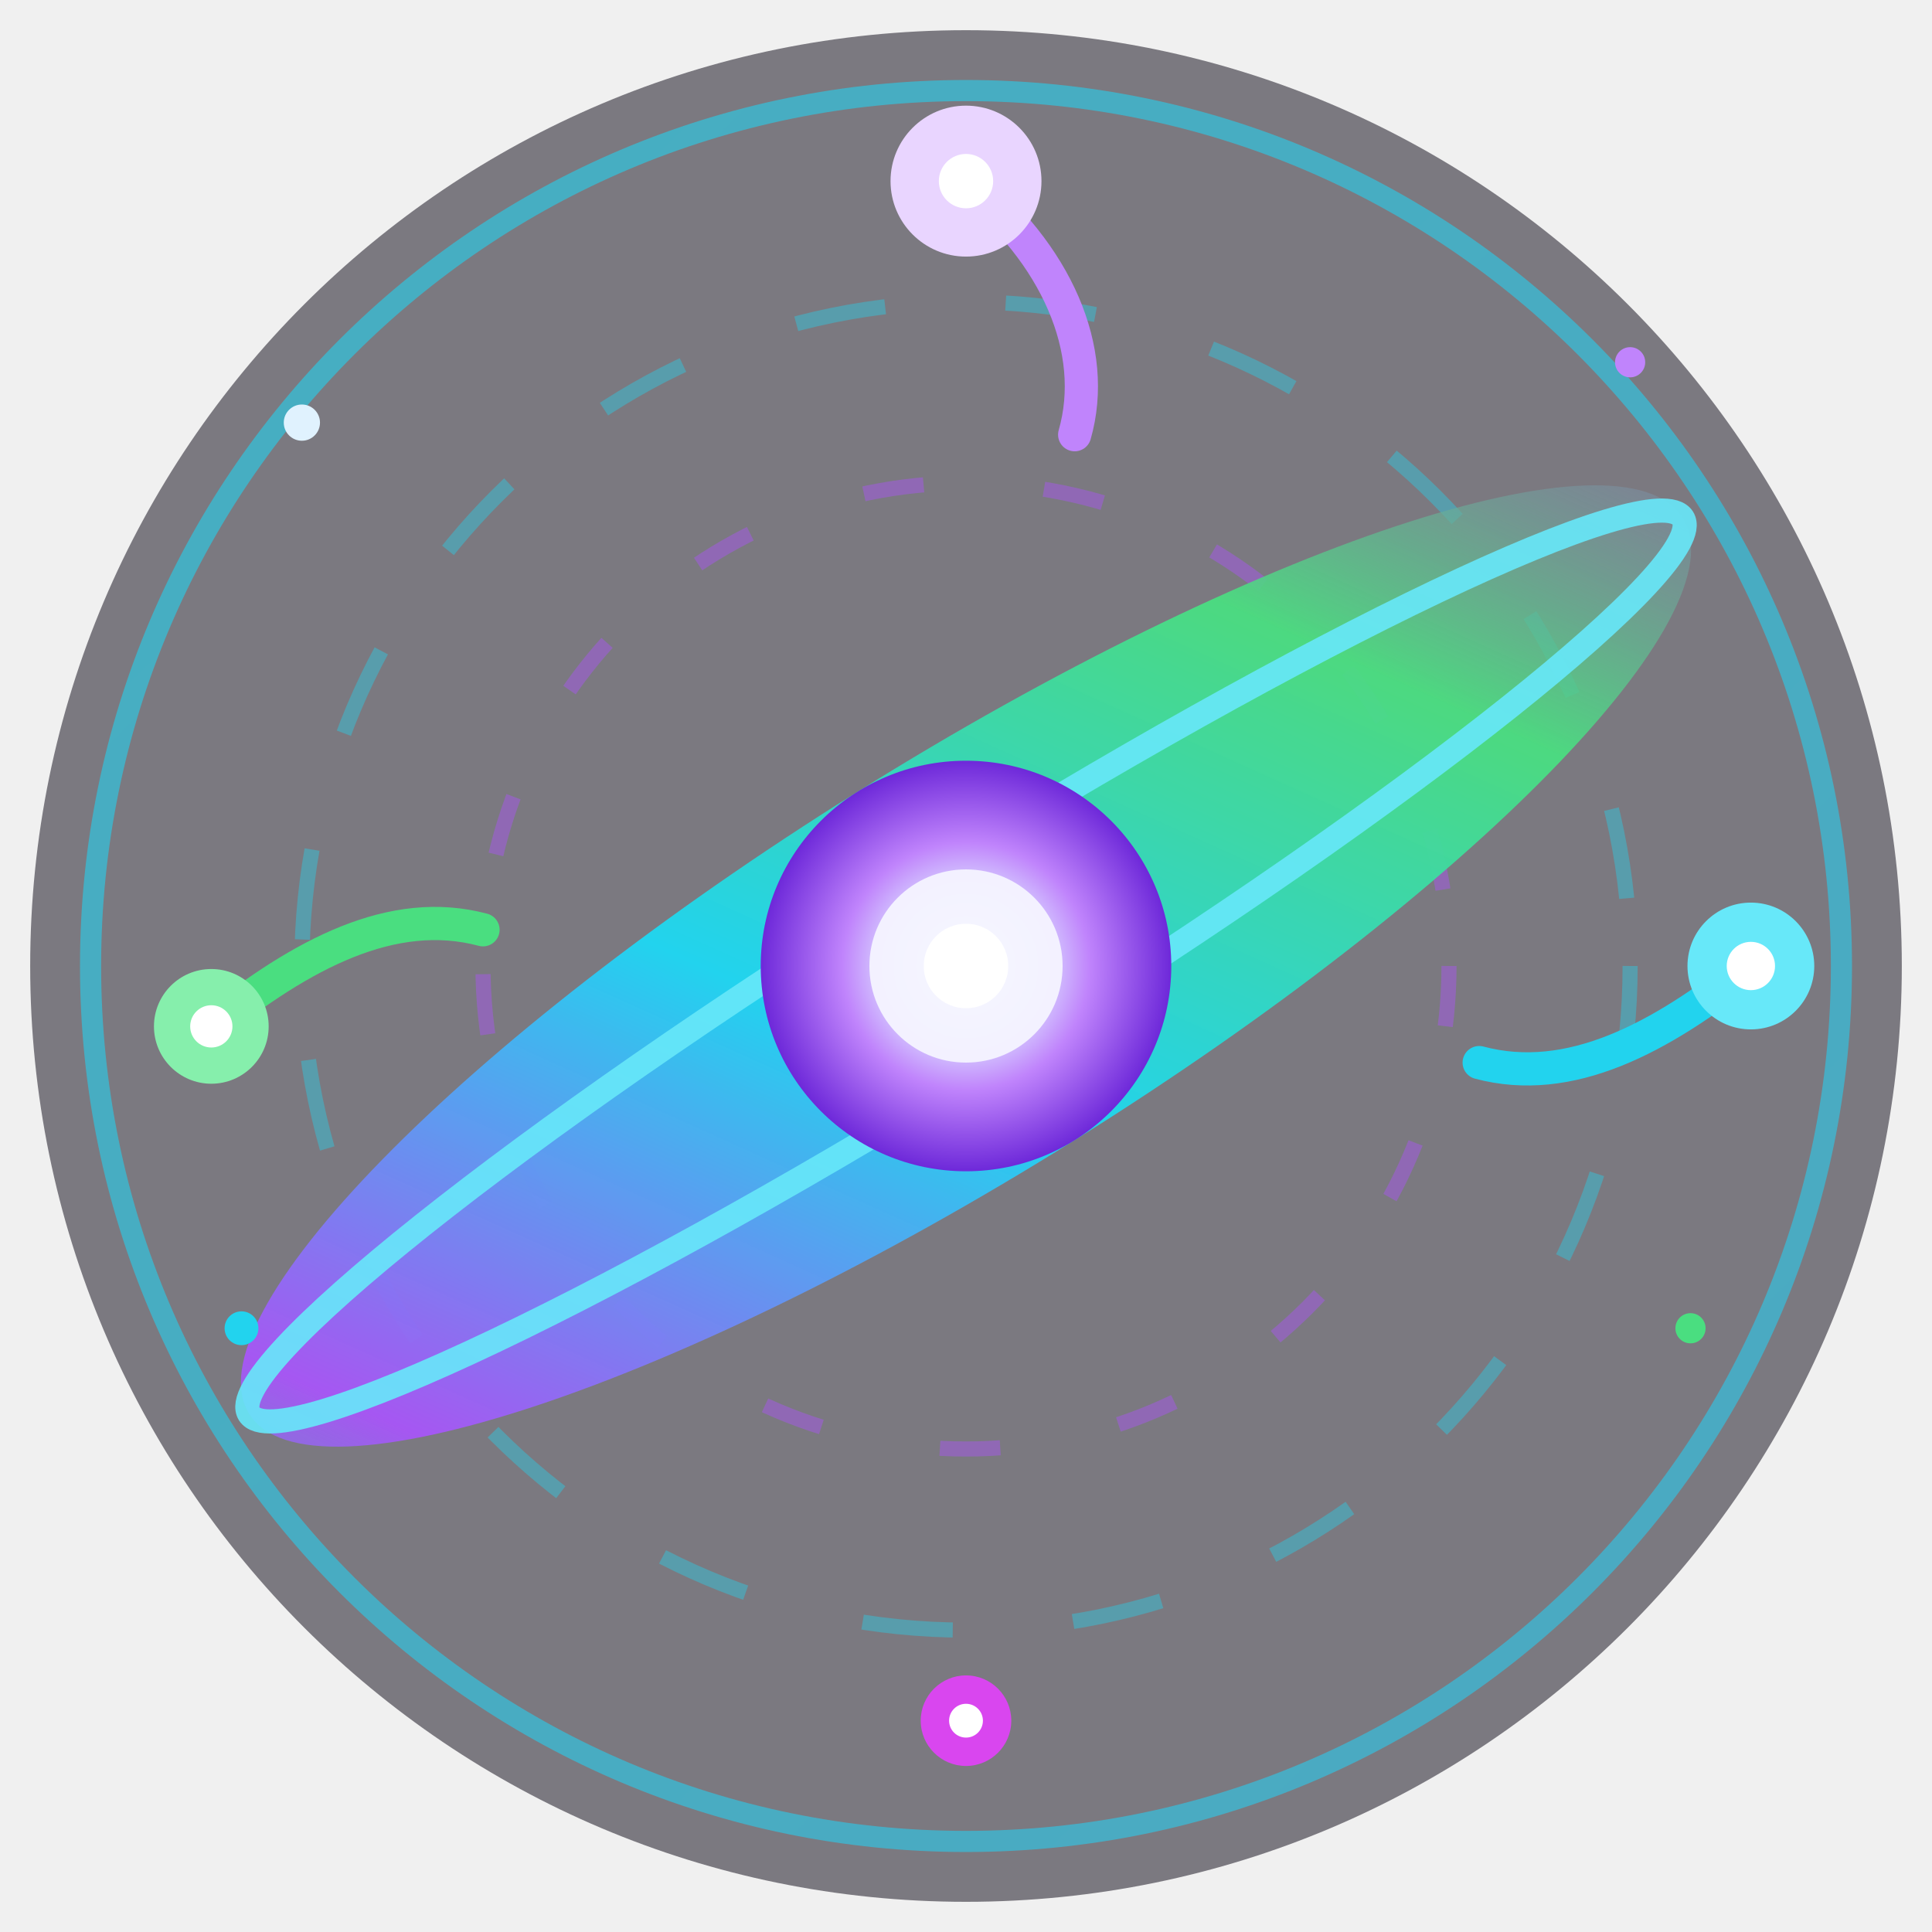
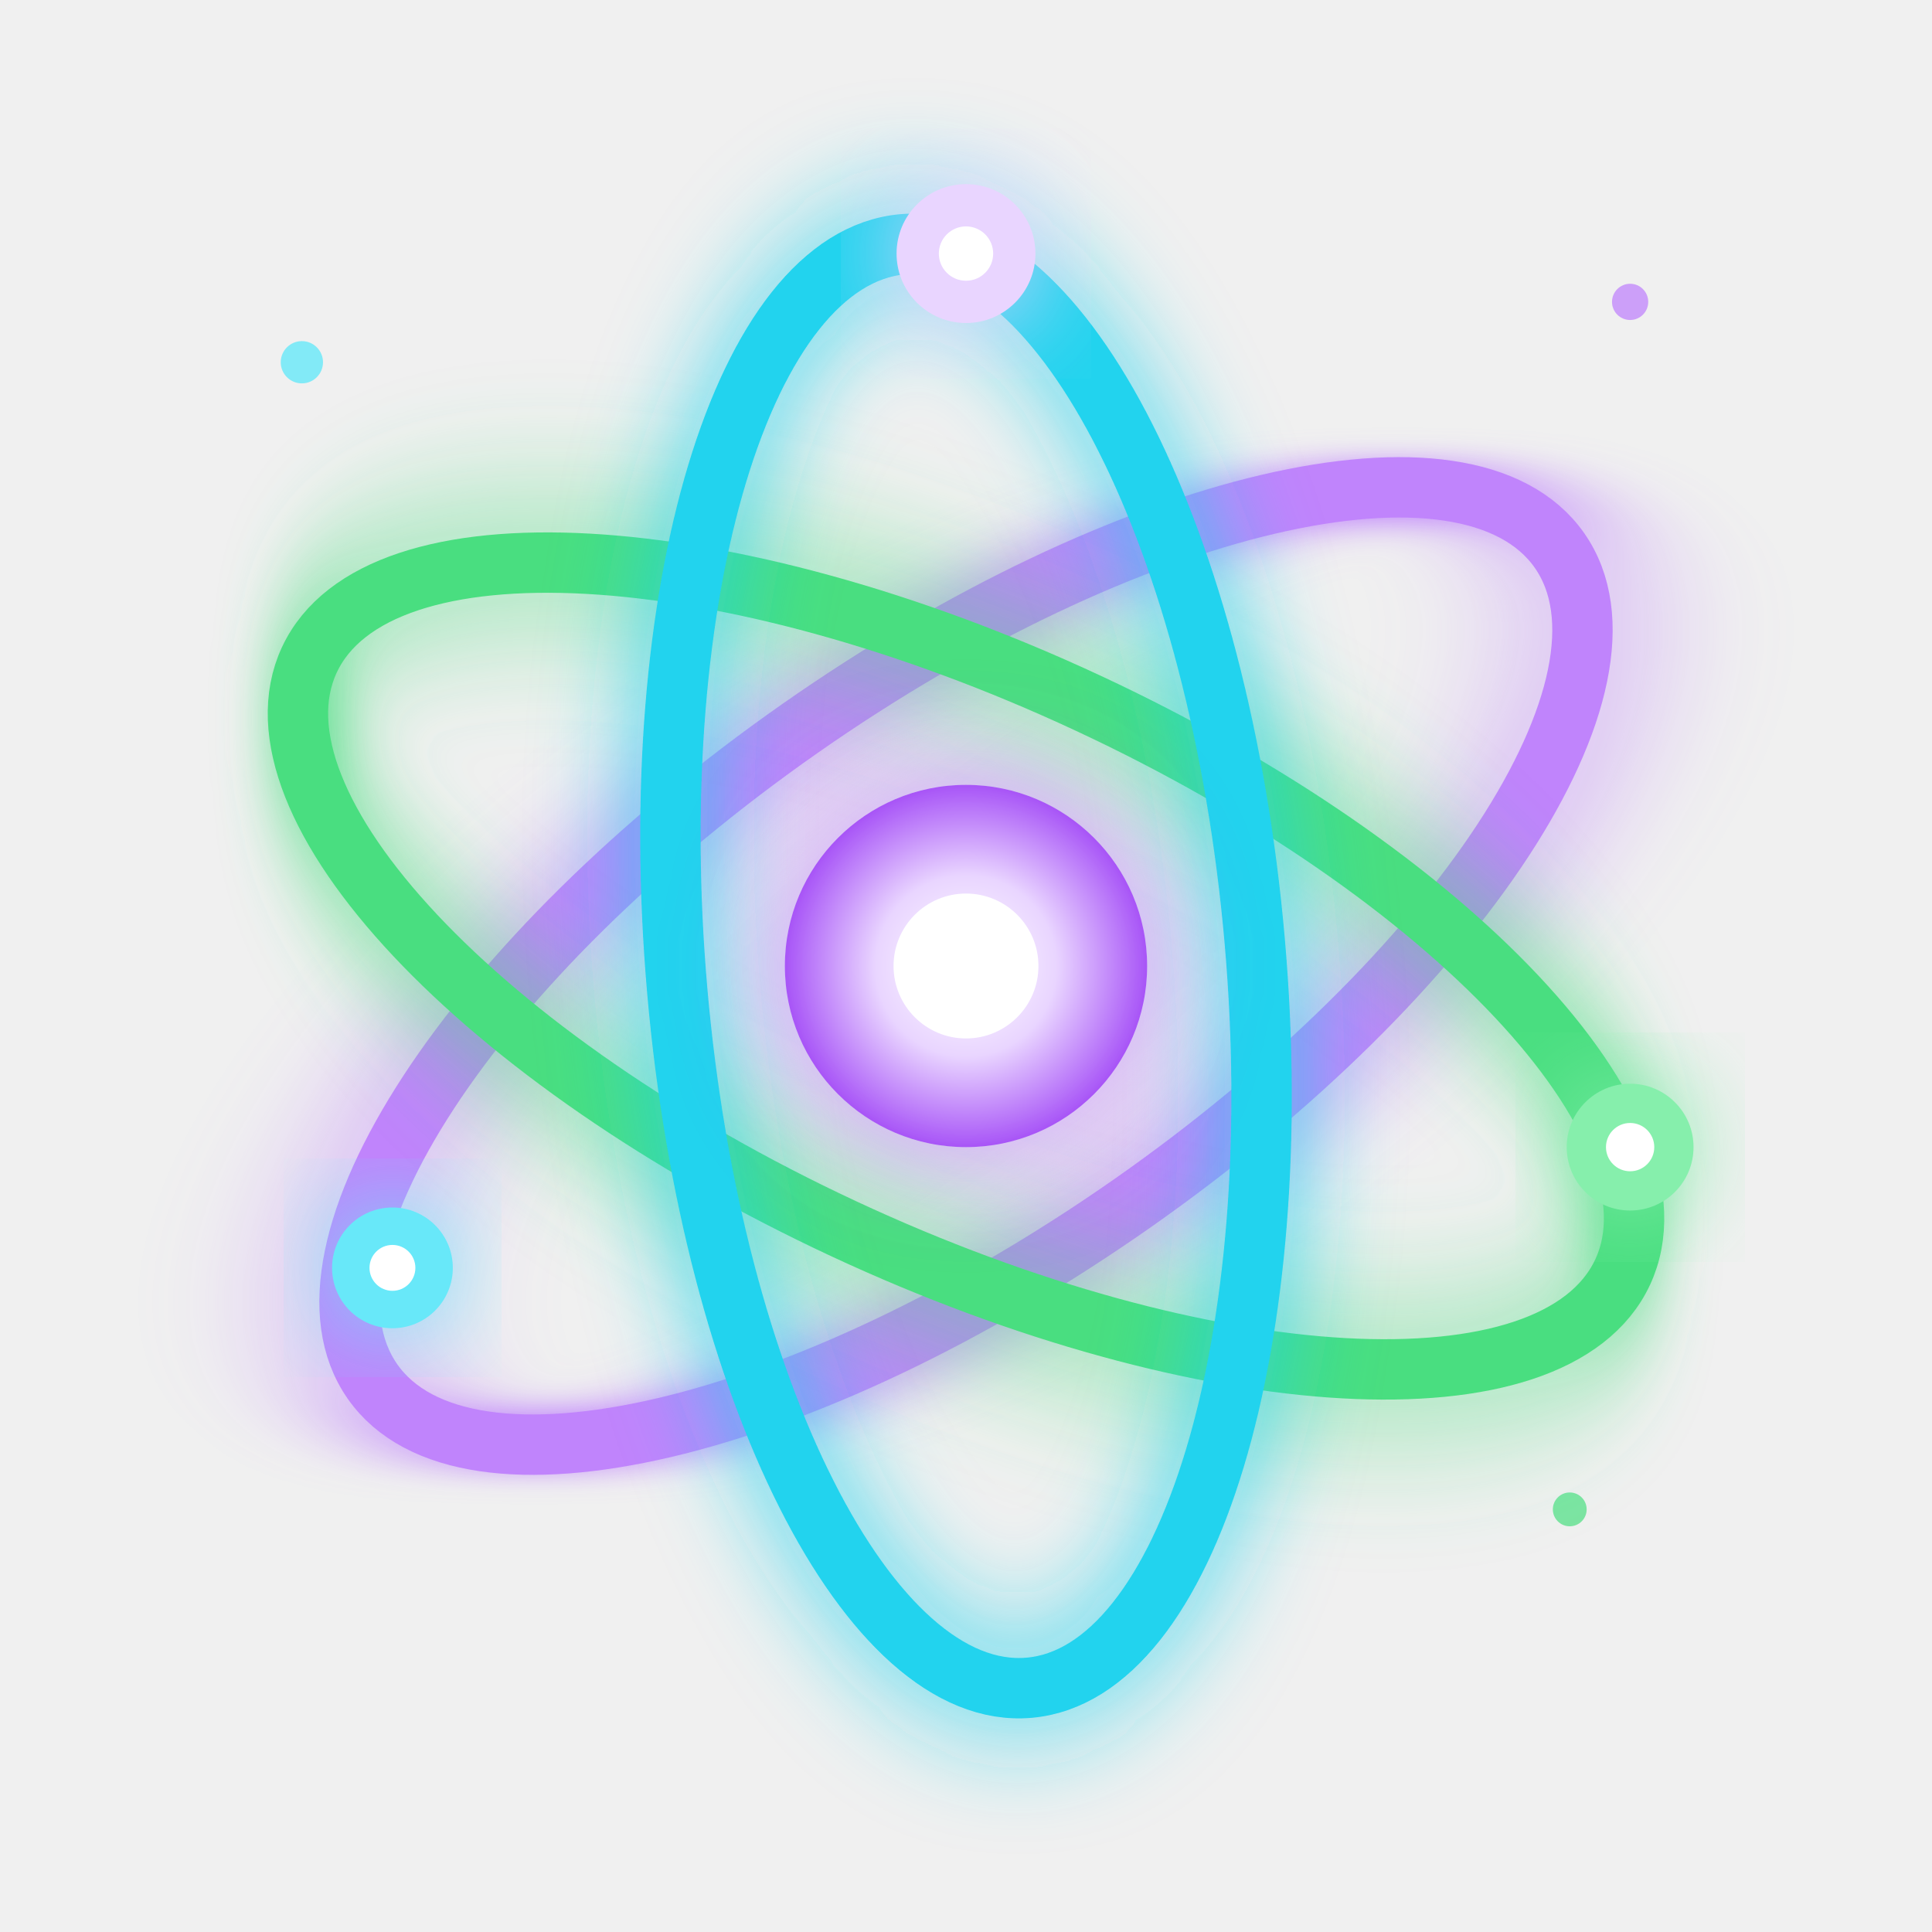
<svg xmlns="http://www.w3.org/2000/svg" viewBox="0 0 32 32" role="img" aria-label="Dev's Hub">
  <defs>
-     <linearGradient id="mw" x1="1" y1="26" x2="31" y2="6" gradientUnits="userSpaceOnUse">
-       <stop offset="0%" stop-color="#22d3ee" stop-opacity="0" />
-       <stop offset="20%" stop-color="#a855f7" stop-opacity="0.95" />
-       <stop offset="45%" stop-color="#22d3ee" stop-opacity="1" />
-       <stop offset="70%" stop-color="#4ade80" stop-opacity="0.95" />
-       <stop offset="100%" stop-color="#c026d3" stop-opacity="0" />
-     </linearGradient>
-     <linearGradient id="rg" x1="0" y1="0" x2="32" y2="32">
-       <stop offset="0%" stop-color="#22d3ee" />
-       <stop offset="50%" stop-color="#a855f7" />
-       <stop offset="100%" stop-color="#4ade80" />
-     </linearGradient>
+     <filter id="n" x="-40%" y="-40%" width="180%" height="180%">
+       <feGaussianBlur stdDeviation="0.9" result="b" />
+       <feMerge>
+         <feMergeNode in="b" />
+         <feMergeNode in="SourceGraphic" />
+       </feMerge>
+     </filter>
    <radialGradient id="c" cx="50%" cy="50%" r="50%">
-       <stop offset="0%" stop-color="#ffffff" />
-       <stop offset="30%" stop-color="#e0f2fe" />
-       <stop offset="60%" stop-color="#c084fc" />
-       <stop offset="100%" stop-color="#6d28d9" />
+       <stop offset="0%" stop-color="#fff" />
+       <stop offset="50%" stop-color="#e9d5ff" />
+       <stop offset="100%" stop-color="#a855f7" />
    </radialGradient>
  </defs>
-   <circle cx="16" cy="16" r="15.5" fill="#05010f" opacity="0.5" />
-   <circle cx="16" cy="16" r="14.5" fill="none" stroke="url(#rg)" stroke-width="0.35" opacity="0.6" />
-   <circle cx="16" cy="16" r="11" fill="none" stroke="#22d3ee" stroke-width="0.25" opacity="0.4" stroke-dasharray="1.5 2" />
-   <circle cx="16" cy="16" r="8" fill="none" stroke="#a855f7" stroke-width="0.25" opacity="0.45" stroke-dasharray="1 2" />
-   <ellipse cx="16" cy="16" rx="14" ry="3.4" transform="rotate(-32 16 16)" fill="url(#mw)" />
-   <ellipse cx="16" cy="16" rx="14" ry="1.6" transform="rotate(-32 16 16)" fill="none" stroke="#67e8f9" stroke-width="0.4" opacity="0.9" />
-   <circle cx="5" cy="7" r="0.3" fill="#e0f2fe" />
-   <circle cx="27" cy="6" r="0.25" fill="#c084fc" />
-   <circle cx="28" cy="22" r="0.25" fill="#4ade80" />
-   <circle cx="4" cy="22" r="0.28" fill="#22d3ee" />
+   <circle cx="5" cy="6" r="0.35" fill="#67e8f9" opacity="0.8" />
+   <circle cx="27" cy="5" r="0.3" fill="#c084fc" opacity="0.75" />
+   <circle cx="26" cy="25" r="0.28" fill="#4ade80" opacity="0.7" />
+   <ellipse cx="16" cy="16" rx="12" ry="4.8" transform="rotate(-35 16 16)" fill="none" stroke="#c084fc" stroke-width="1" filter="url(#n)" />
+   <ellipse cx="16" cy="16" rx="12" ry="4.8" transform="rotate(25 16 16)" fill="none" stroke="#4ade80" stroke-width="1" filter="url(#n)" />
+   <ellipse cx="16" cy="16" rx="12" ry="4.8" transform="rotate(85 16 16)" fill="none" stroke="#22d3ee" stroke-width="1" filter="url(#n)" />
  <g>
-     <animateTransform attributeName="transform" type="rotate" from="0 16 16" to="360 16 16" dur="0.55s" repeatCount="indefinite" />
-     <path d="M16 3 C17.5 4.2 18.2 5.8 17.8 7.2" stroke="#c084fc" stroke-width="0.55" fill="none" stroke-linecap="round" />
-     <circle cx="16" cy="3" r="1.25" fill="#e9d5ff" />
-     <circle cx="16" cy="3" r="0.45" fill="#fff" />
+     <animateTransform attributeName="transform" type="rotate" from="0 16 16" to="360 16 16" dur="1.1s" repeatCount="indefinite" />
+     <circle cx="16" cy="4.2" r="1.15" fill="#e9d5ff" filter="url(#n)" />
+     <circle cx="16" cy="4.2" r="0.45" fill="#fff" />
  </g>
  <g>
-     <animateTransform attributeName="transform" type="rotate" from="120 16 16" to="480 16 16" dur="0.75s" repeatCount="indefinite" />
-     <path d="M29 16 C27.5 17.2 26 18 24.5 17.6" stroke="#22d3ee" stroke-width="0.55" fill="none" stroke-linecap="round" />
-     <circle cx="29" cy="16" r="1.05" fill="#67e8f9" />
-     <circle cx="29" cy="16" r="0.4" fill="#fff" />
+     <animateTransform attributeName="transform" type="rotate" from="0 16 16" to="-360 16 16" dur="1.4s" repeatCount="indefinite" />
+     <circle cx="27" cy="19" r="1.05" fill="#86efac" filter="url(#n)" />
+     <circle cx="27" cy="19" r="0.4" fill="#fff" />
  </g>
  <g>
-     <animateTransform attributeName="transform" type="rotate" from="240 16 16" to="-120 16 16" dur="0.65s" repeatCount="indefinite" />
-     <path d="M3.5 17 C5 15.8 6.5 15 8 15.4" stroke="#4ade80" stroke-width="0.55" fill="none" stroke-linecap="round" />
-     <circle cx="3.5" cy="17" r="0.95" fill="#86efac" />
-     <circle cx="3.5" cy="17" r="0.35" fill="#fff" />
+     <animateTransform attributeName="transform" type="rotate" from="0 16 16" to="360 16 16" dur="0.9s" repeatCount="indefinite" />
+     <circle cx="6.5" cy="21" r="1" fill="#67e8f9" filter="url(#n)" />
+     <circle cx="6.5" cy="21" r="0.38" fill="#fff" />
  </g>
-   <g>
-     <animateTransform attributeName="transform" type="rotate" from="60 16 16" to="420 16 16" dur="1.1s" repeatCount="indefinite" />
-     <circle cx="16" cy="28.5" r="0.75" fill="#d946ef" />
-     <circle cx="16" cy="28.5" r="0.28" fill="#fff" />
-   </g>
-   <circle cx="16" cy="16" r="3.4" fill="url(#c)" />
-   <circle cx="16" cy="16" r="1.6" fill="#f5f3ff" opacity="0.95" />
-   <circle cx="16" cy="16" r="0.7" fill="#ffffff" />
+   <circle cx="16" cy="16" r="3" fill="url(#c)" filter="url(#n)" />
+   <circle cx="16" cy="16" r="1.2" fill="#fff" />
</svg>
